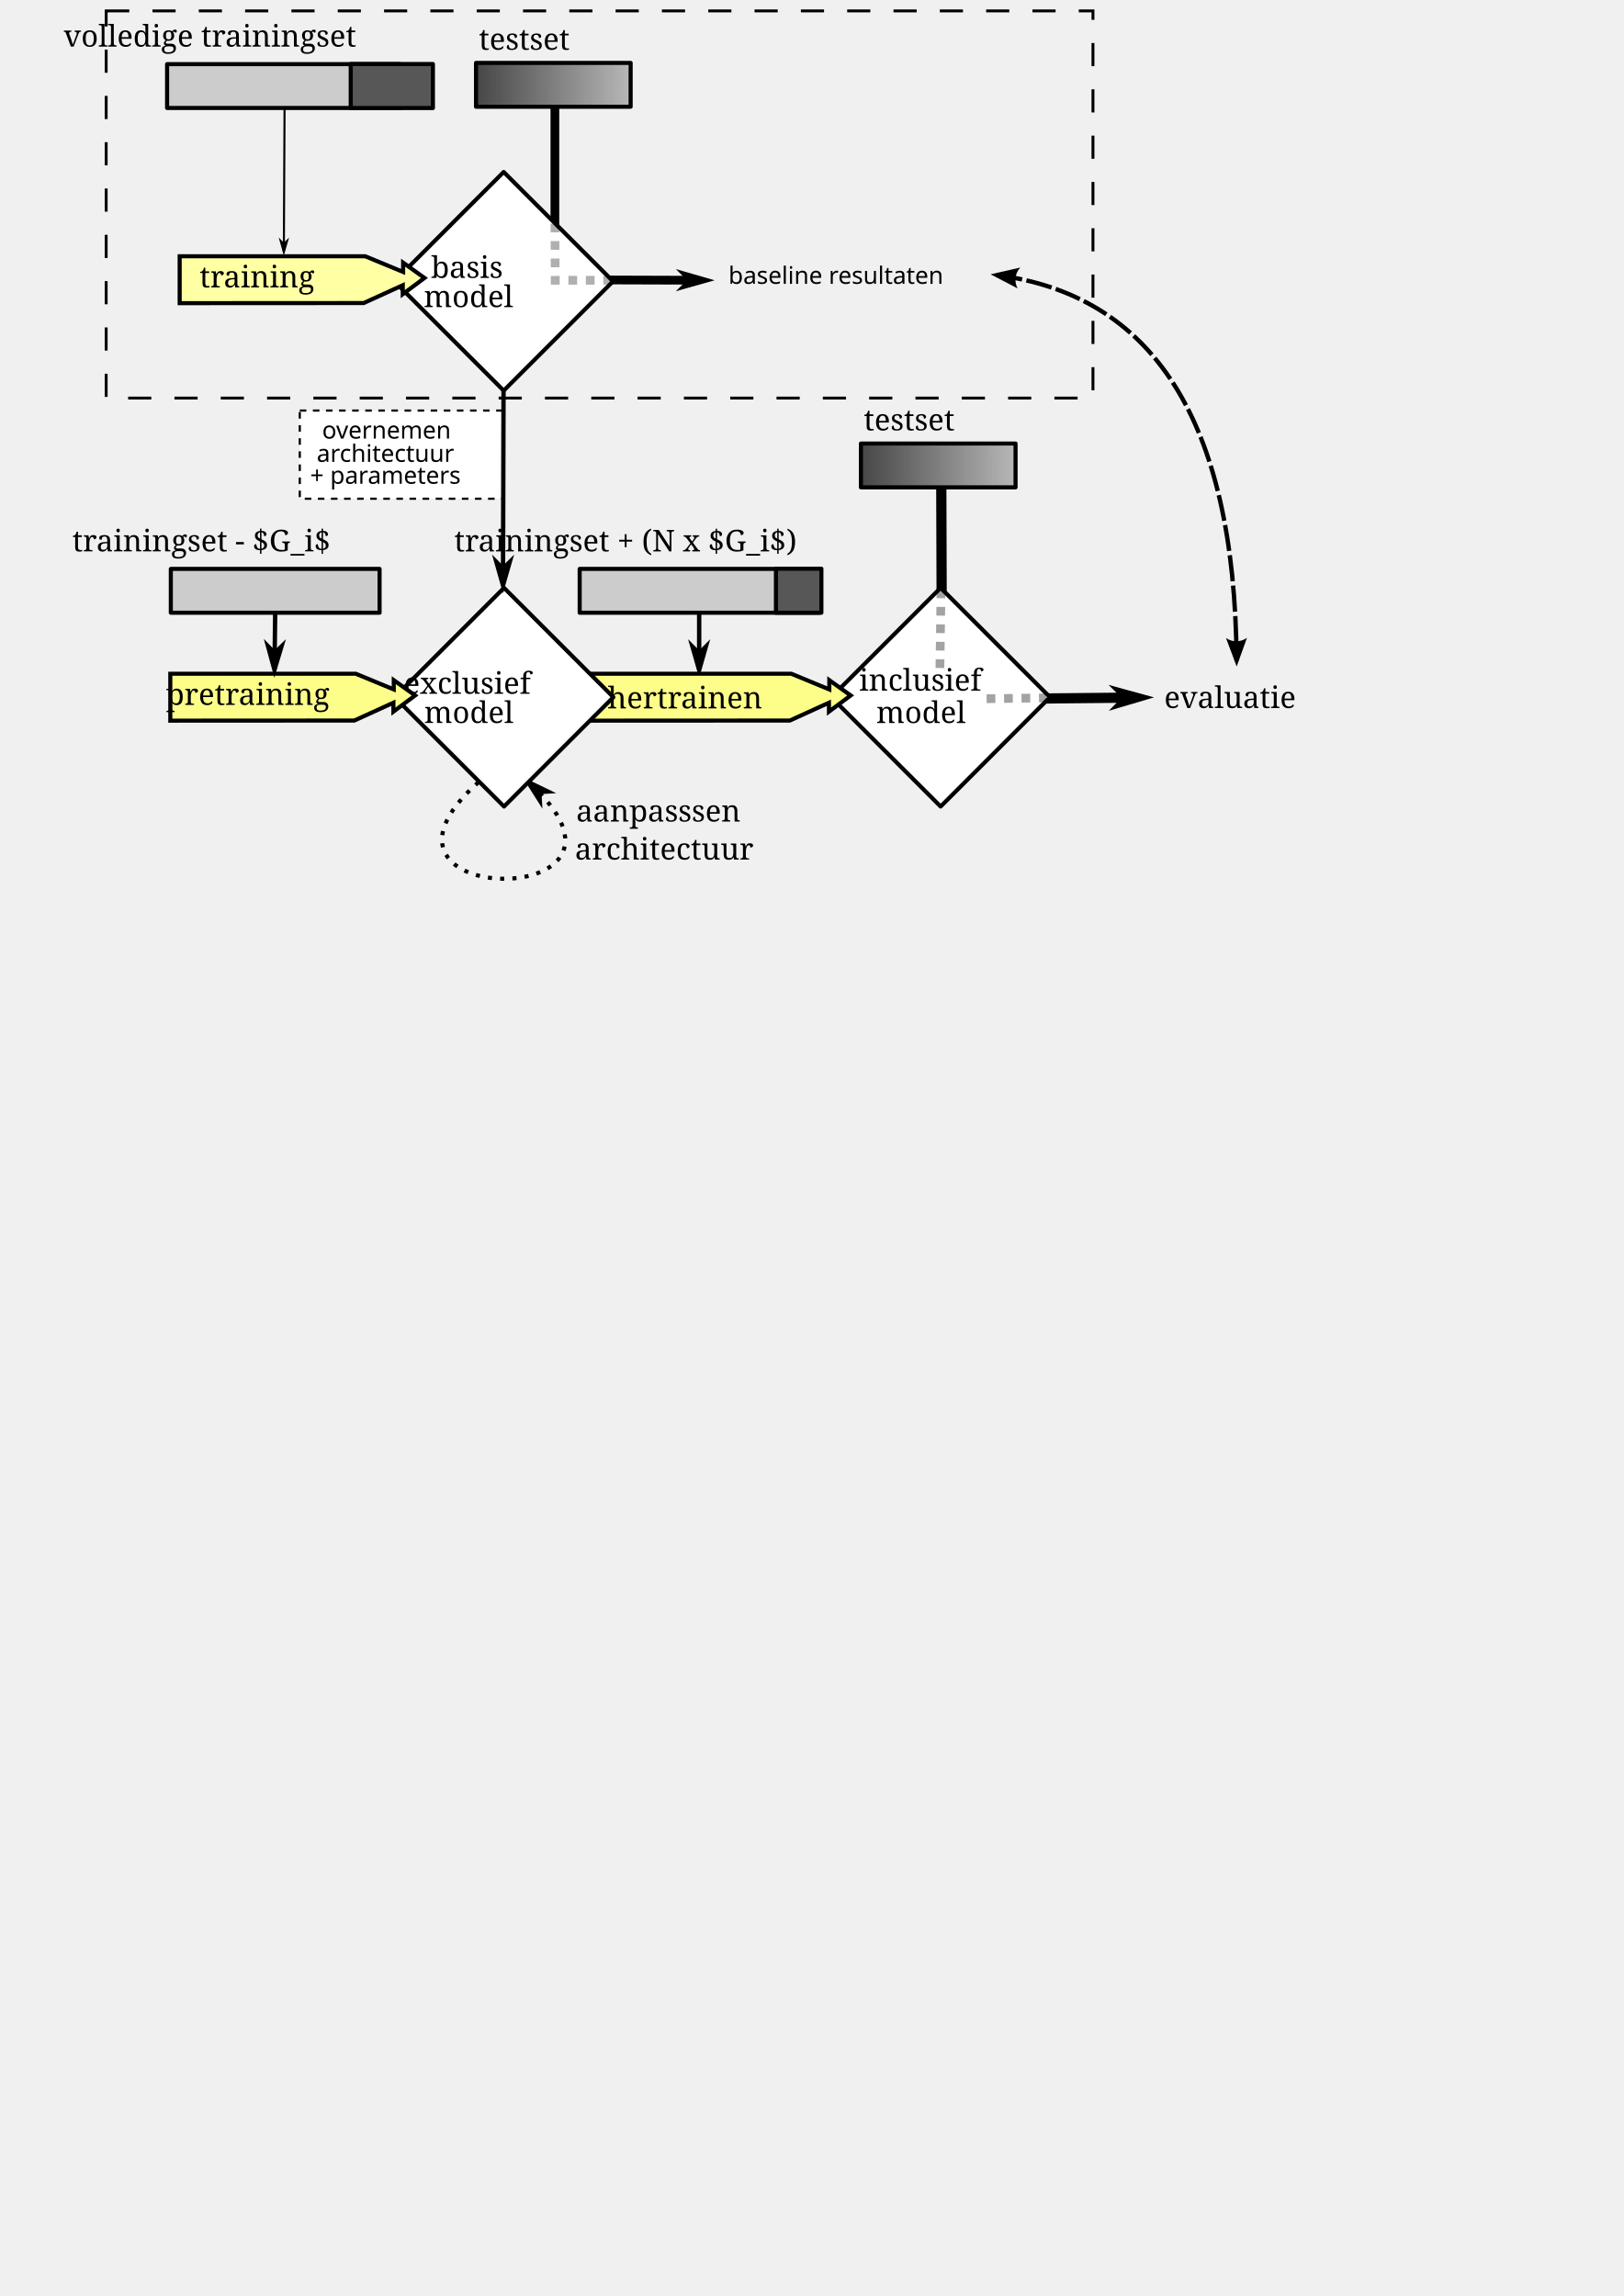
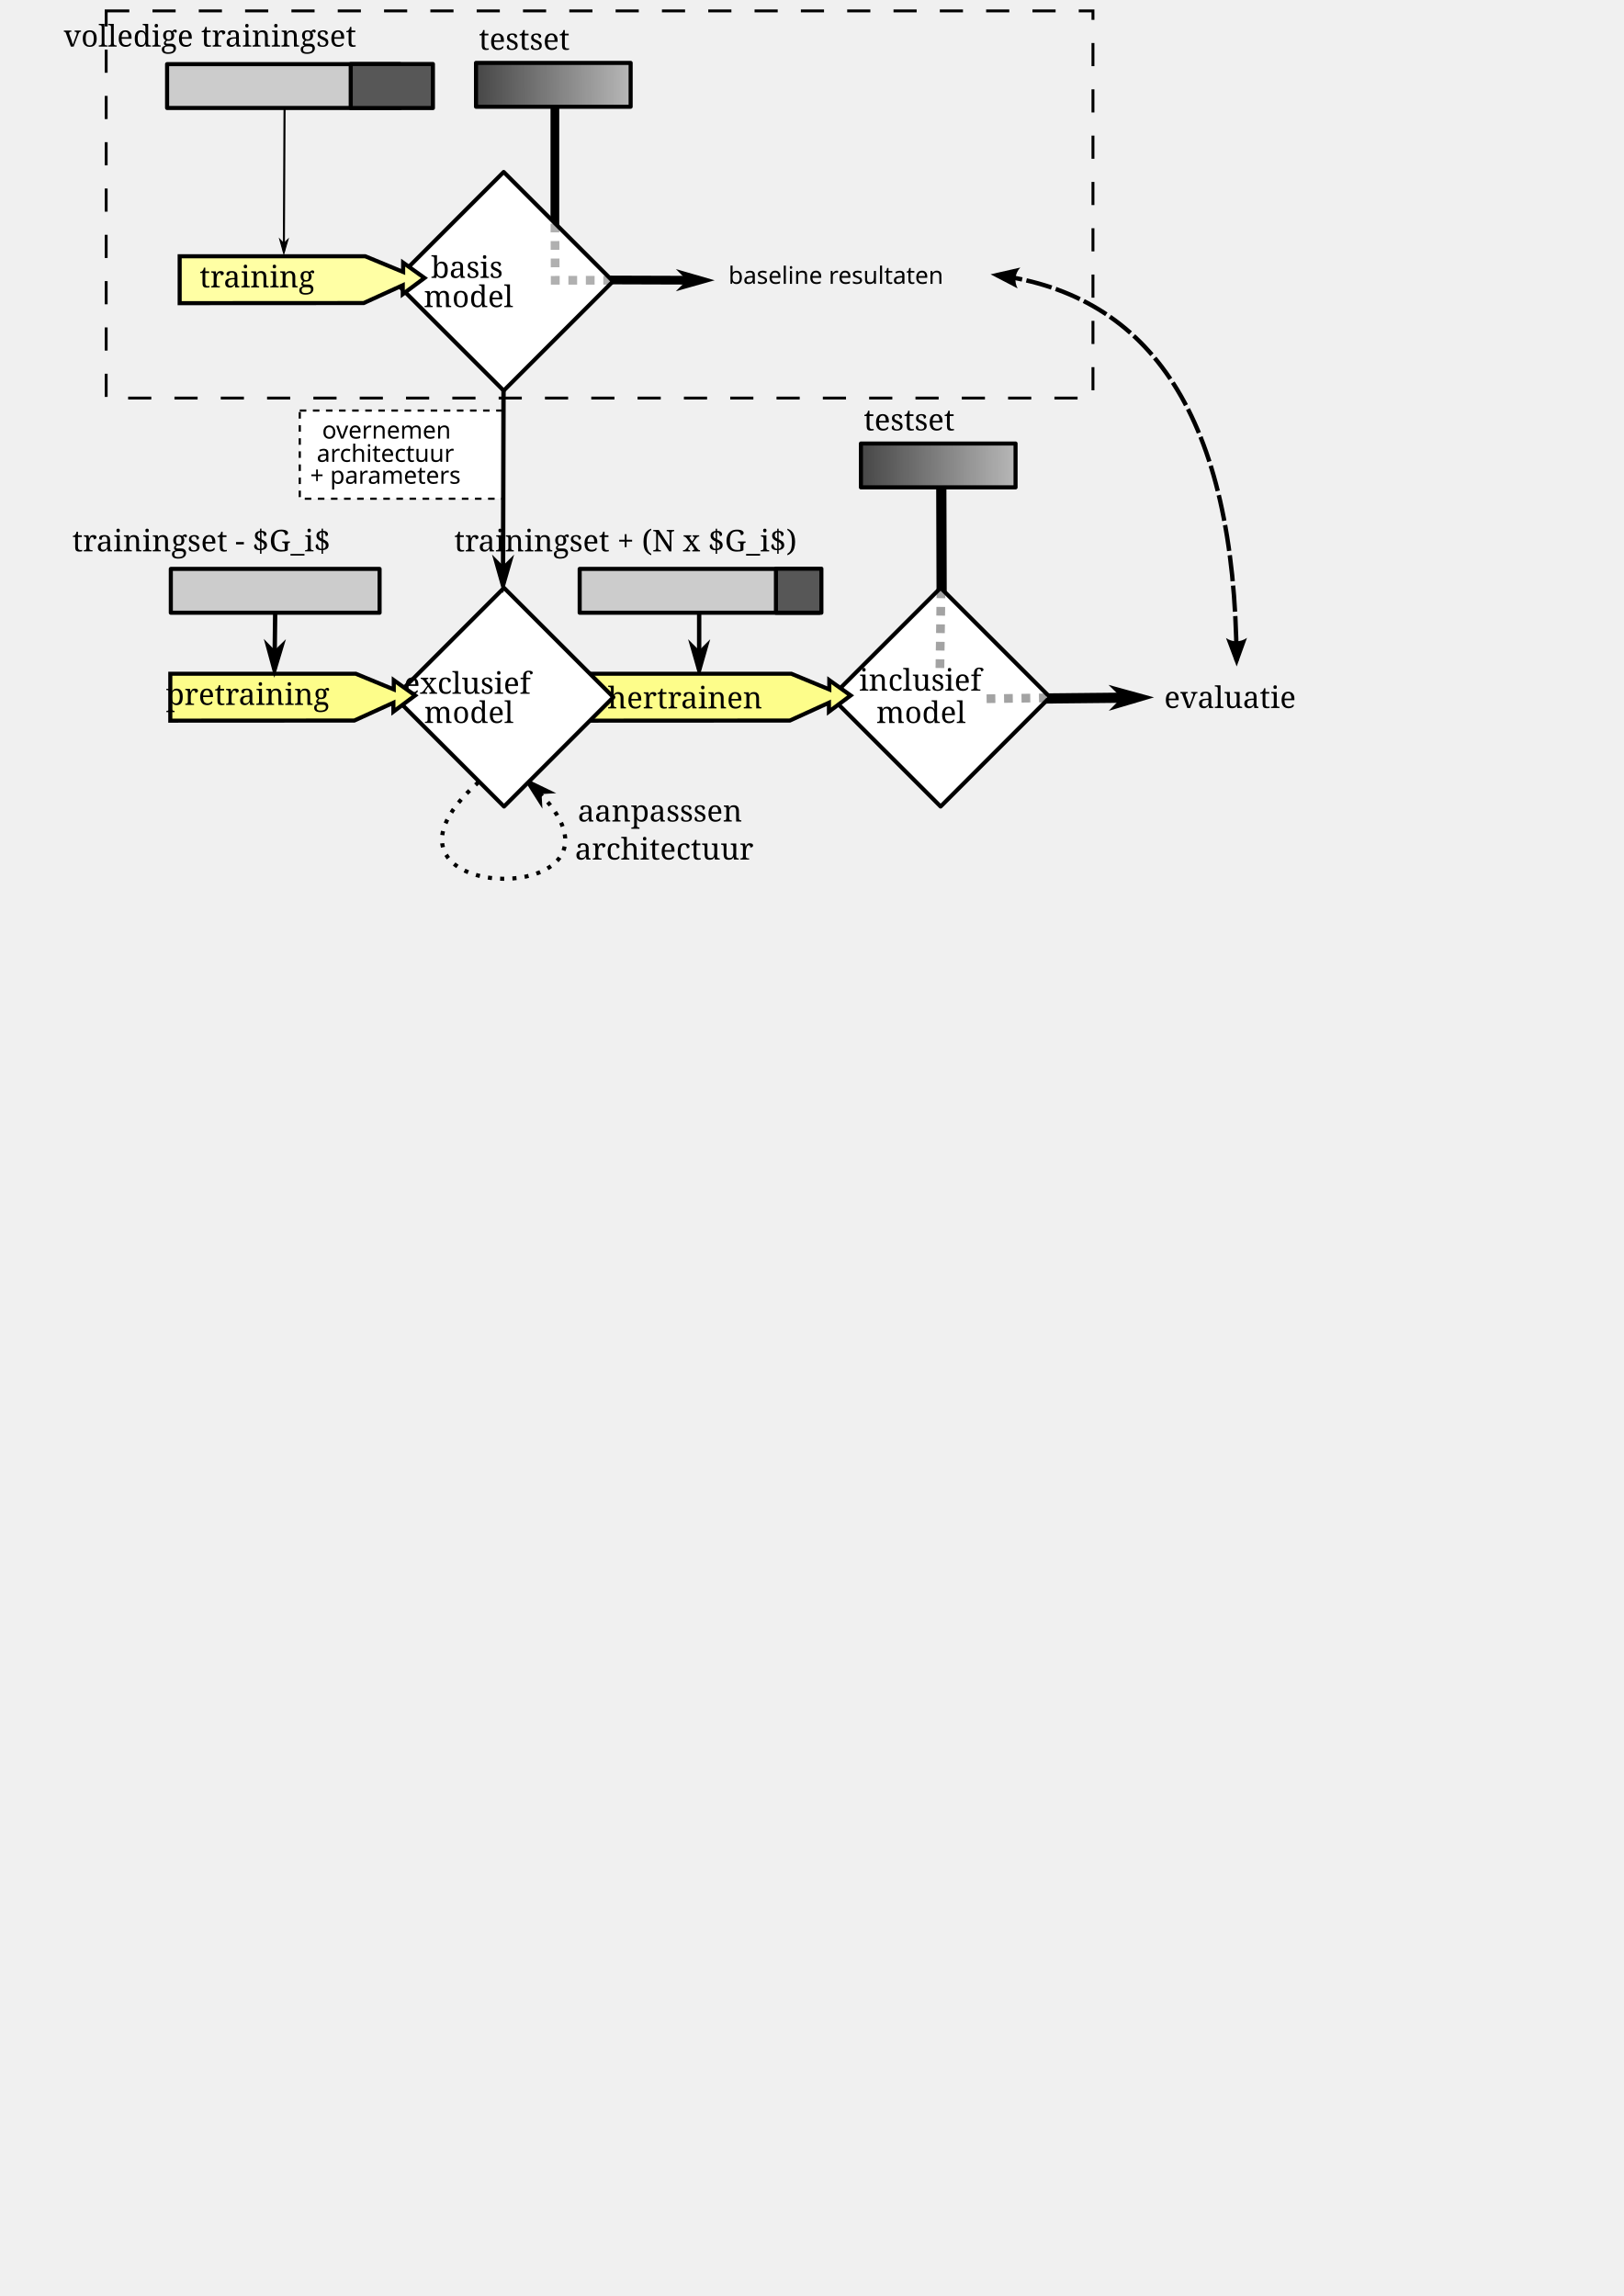
<svg xmlns="http://www.w3.org/2000/svg" xmlns:xlink="http://www.w3.org/1999/xlink" width="210mm" height="297mm" viewBox="0 0 210 297" version="1.1" id="svg4491">
  <defs id="defs4485">
    <marker orient="auto" refY="0.0" refX="0.0" id="Arrow2Mend" style="overflow:visible;">
      <path id="path4177" style="fill-rule:evenodd;stroke-width:0.625;stroke-linejoin:round;" d="M 8.719,4.034 L -2.207,0.016 L 8.719,-4.002 C 6.973,-1.63 6.983,1.616 8.719,4.034 z " transform="scale(0.6) rotate(180) translate(0,0)" />
    </marker>
    <marker orient="auto" refY="0.0" refX="0.0" id="Arrow2Mstart" style="overflow:visible">
      <path id="path4174" style="fill-rule:evenodd;stroke-width:0.625;stroke-linejoin:round" d="M 8.719,4.034 L -2.207,0.016 L 8.719,-4.002 C 6.973,-1.63 6.983,1.616 8.719,4.034 z " transform="scale(0.6) translate(0,0)" />
    </marker>
    <marker orient="auto" refY="0.0" refX="0.0" id="Arrow1Lend" style="overflow:visible;">
      <path id="path7364" d="M 0.0,0.0 L 5.0,-5.0 L -12.5,0.0 L 5.0,5.0 L 0.0,0.0 z " style="fill-rule:evenodd;stroke:#000000;stroke-width:1pt;stroke-opacity:1;fill:#000000;fill-opacity:1" transform="scale(0.8) rotate(180) translate(12.5,0)" />
    </marker>
    <marker orient="auto" refY="0.0" refX="0.0" id="Arrow1Send" style="overflow:visible;">
      <path id="path7376" d="M 0.0,0.0 L 5.0,-5.0 L -12.5,0.0 L 5.0,5.0 L 0.0,0.0 z " style="fill-rule:evenodd;stroke:#000000;stroke-width:1pt;stroke-opacity:1;fill:#000000;fill-opacity:1" transform="scale(0.2) rotate(180) translate(6,0)" />
    </marker>
    <marker orient="auto" refY="0.0" refX="0.0" id="Arrow1Sstart" style="overflow:visible">
      <path id="path7373" d="M 0.0,0.0 L 5.0,-5.0 L -12.5,0.0 L 5.0,5.0 L 0.0,0.0 z " style="fill-rule:evenodd;stroke:#000000;stroke-width:1pt;stroke-opacity:1;fill:#000000;fill-opacity:1" transform="scale(0.2) translate(6,0)" />
    </marker>
    <marker orient="auto" refY="0.0" refX="0.0" id="marker8225" style="overflow:visible;">
      <path id="path8223" d="M 0.0,0.0 L 5.0,-5.0 L -12.5,0.0 L 5.0,5.0 L 0.0,0.0 z " style="fill-rule:evenodd;stroke:#000000;stroke-width:1pt;stroke-opacity:1;fill:#000000;fill-opacity:1" transform="scale(0.4) rotate(180) translate(10,0)" />
    </marker>
    <marker orient="auto" refY="0.0" refX="0.0" id="marker8167" style="overflow:visible;">
      <path id="path8165" d="M 0.0,0.0 L 5.0,-5.0 L -12.5,0.0 L 5.0,5.0 L 0.0,0.0 z " style="fill-rule:evenodd;stroke:#000000;stroke-width:1pt;stroke-opacity:1;fill:#000000;fill-opacity:1" transform="scale(0.4) rotate(180) translate(10,0)" />
    </marker>
    <marker orient="auto" refY="0" refX="0" id="marker8115" style="overflow:visible">
      <path id="path8113" d="M 0,0 5,-5 -12.5,0 5,5 Z" style="fill:#000000;fill-opacity:1;fill-rule:evenodd;stroke:#000000;stroke-width:1pt;stroke-opacity:1" transform="matrix(-0.4,0,0,-0.4,-4,0)" />
    </marker>
    <marker style="overflow:visible;" id="marker8063" refX="0.0" refY="0.0" orient="auto">
      <path transform="scale(0.4) rotate(180) translate(10,0)" style="fill-rule:evenodd;stroke:#000000;stroke-width:1pt;stroke-opacity:1;fill:#000000;fill-opacity:1" d="M 0.0,0.0 L 5.0,-5.0 L -12.5,0.0 L 5.0,5.0 L 0.0,0.0 z " id="path8061" />
    </marker>
    <linearGradient id="linearGradient8043">
      <stop style="stop-color:#000000;stop-opacity:1;" offset="0" id="stop8039" />
      <stop style="stop-color:#000000;stop-opacity:0;" offset="1" id="stop8041" />
    </linearGradient>
    <marker style="overflow:visible" id="marker7978" refX="0" refY="0" orient="auto">
      <path transform="matrix(-0.4,0,0,-0.4,-4,0)" style="fill:#000000;fill-opacity:1;fill-rule:evenodd;stroke:#000000;stroke-width:1pt;stroke-opacity:1" d="M 0,0 5,-5 -12.5,0 5,5 Z" id="path7976" />
    </marker>
    <marker orient="auto" refY="0.0" refX="0.0" id="Arrow2Lend" style="overflow:visible;">
      <path id="path7382" style="fill-rule:evenodd;stroke-width:0.625;stroke-linejoin:round;stroke:#000000;stroke-opacity:1;fill:#000000;fill-opacity:1" d="M 8.719,4.034 L -2.207,0.016 L 8.719,-4.002 C 6.973,-1.63 6.983,1.616 8.719,4.034 z " transform="scale(1.1) rotate(180) translate(1,0)" />
    </marker>
    <marker orient="auto" refY="0.0" refX="0.0" id="Arrow1Mend" style="overflow:visible;">
      <path id="path7370" d="M 0.0,0.0 L 5.0,-5.0 L -12.5,0.0 L 5.0,5.0 L 0.0,0.0 z " style="fill-rule:evenodd;stroke:#000000;stroke-width:1pt;stroke-opacity:1;fill:#000000;fill-opacity:1" transform="scale(0.4) rotate(180) translate(10,0)" />
    </marker>
    <marker orient="auto" refY="0" refX="0" id="Arrow1Mend-7" style="overflow:visible">
      <path id="path7370-0" d="M 0,0 5,-5 -12.5,0 5,5 Z" style="fill:#000000;fill-opacity:1;fill-rule:evenodd;stroke:#000000;stroke-width:1pt;stroke-opacity:1" transform="matrix(-0.4,0,0,-0.4,-4,0)" />
    </marker>
    <linearGradient xlink:href="#linearGradient8043" id="linearGradient8047" x1="55.74" y1="20.988" x2="98.381" y2="21.177" gradientUnits="userSpaceOnUse" gradientTransform="translate(-11.87054)" />
    <linearGradient xlink:href="#linearGradient8043" id="linearGradient10012" gradientUnits="userSpaceOnUse" gradientTransform="translate(44.19176,-0.8558746)" x1="55.74" y1="20.988" x2="98.381" y2="21.177" />
    <linearGradient xlink:href="#linearGradient8043-0" id="linearGradient10012-2" gradientUnits="userSpaceOnUse" gradientTransform="translate(44.19176,-0.8558746)" x1="55.74" y1="20.988" x2="98.381" y2="21.177" />
    <linearGradient id="linearGradient8043-0">
      <stop style="stop-color:#000000;stop-opacity:1;" offset="0" id="stop8039-2" />
      <stop style="stop-color:#000000;stop-opacity:0;" offset="1" id="stop8041-3" />
    </linearGradient>
  </defs>
  <g id="layer1">
    <g id="g10005" transform="translate(-0.8552625,55.53737)">
      <rect y="18.054" x="22.948" height="5.67" width="27" id="rect7347" style="fill:#000000;fill-opacity:0.149;stroke:#000000;stroke-width:0.529;stroke-linecap:butt;stroke-linejoin:round;stroke-miterlimit:4;stroke-opacity:1;stroke-dasharray:none;stroke-dashoffset:0" />
      <text id="text7351" y="15.786" x="36.437" style="font-size:10.583px;font-style:normal;font-variant:normal;font-weight:normal;font-stretch:normal;text-align:center;line-height:1.25;letter-spacing:0px;word-spacing:0px;text-anchor:middle;fill:#000000;fill-opacity:1;stroke:none;font-family:serif;-inkscape-font-specification:serif" xml:space="preserve">
        <tspan style="font-size:3.881px" y="15.786" x="37.055" id="tspan7349">trainingset - $G_i$ </tspan>
      </text>
    </g>
    <path id="path8053" d="m 121.741,63.02 0.089,27.464 25.067,-0.251" style="fill:none;stroke:#000000;stroke-width:1.323;stroke-linecap:butt;stroke-linejoin:miter;stroke-miterlimit:4;stroke-opacity:1;stroke-dasharray:none;marker-start:none;marker-end:url(#Arrow1Send)" />
    <rect style="fill:#ffffff;fill-opacity:1;stroke:none;stroke-width:4;stroke-linecap:round;stroke-linejoin:round;stroke-miterlimit:4.7;stroke-opacity:0.361;stroke-dasharray:4, 4;stroke-dashoffset:0.4" id="rect3988" width="65.66" height="31.315" x="399.01" y="303.334" transform="matrix(0.2822222,0,0,0.2822222,-1.3919578e-6,0)" />
    <rect style="fill:#ffffff;fill-opacity:1;stroke:#000000;stroke-width:0.529;stroke-linecap:butt;stroke-linejoin:round;stroke-miterlimit:4;stroke-opacity:1;stroke-dasharray:none;stroke-dashoffset:0" id="rect7751-5" width="20" height="20" x="12.252" y="139.792" transform="matrix(0.7071068,-0.7071068,0.7071068,0.7071068,0,0)" />
    <path style="fill:none;stroke:#000000;stroke-width:1.129;stroke-linecap:butt;stroke-linejoin:miter;stroke-miterlimit:4.7;stroke-opacity:0.361;stroke-dasharray:1.129, 1.129;stroke-dashoffset:0.113" d="m 121.708,76.363 -0.202,14.111 13.809,-0.202" id="path3152" />
    <rect style="fill:#ffffff;fill-opacity:1;stroke:none" id="rect3988-8" width="9.278" height="6.557" x="118.026" y="87.318" />
    <text xml:space="preserve" style="font-size:3.881px;font-style:normal;font-variant:normal;font-weight:normal;font-stretch:normal;text-align:center;line-height:1.25;letter-spacing:0px;word-spacing:0px;text-anchor:middle;fill:#000000;fill-opacity:1;stroke:none;font-family:serif;-inkscape-font-specification:serif" x="121.642" y="93.522" id="text7759-3">
      <tspan id="tspan7757-1" x="121.642" y="93.522">model</tspan>
    </text>
    <text xml:space="preserve" style="font-size:3.881px;font-style:normal;font-variant:normal;font-weight:normal;font-stretch:normal;text-align:center;line-height:1.25;letter-spacing:0px;word-spacing:0px;text-anchor:middle;fill:#000000;fill-opacity:1;stroke:none;font-family:serif;-inkscape-font-specification:serif" x="121.543" y="89.339" id="text7755-1">
      <tspan id="tspan7753-3" x="121.543" y="89.339">inclusief</tspan>
    </text>
    <path style="fill:none;stroke:#000000;stroke-width:0.564;stroke-linecap:butt;stroke-linejoin:miter;stroke-miterlimit:4;stroke-opacity:1;stroke-dasharray:none;marker-end:url(#Arrow1Mend-7)" d="m 90.426,79.202 0,7.387" id="path7359-9" />
    <text id="text7792-4" y="46.603" x="145.29" style="font-style:normal;font-variant:normal;font-weight:normal;font-stretch:normal;font-size:3.881px;line-height:1.25;font-family:serif;-inkscape-font-specification:serif;text-align:center;letter-spacing:0px;word-spacing:0px;text-anchor:middle;fill:#000000;fill-opacity:1;stroke:none;stroke-width:0.265" xml:space="preserve">
      <tspan style="stroke-width:0.265" y="50.037" x="145.29" id="tspan7790-3" />
    </text>
    <path id="path7936" d="m 61.889,101.174 c -18.659,16.576 25.238,16.762 6.426,0" style="fill:none;stroke:#000000;stroke-width:0.529;stroke-linecap:butt;stroke-linejoin:miter;stroke-miterlimit:4;stroke-opacity:1;stroke-dasharray:0.529, 1.058;stroke-dashoffset:0;marker-end:url(#marker7978)" />
-     <text id="text8018" y="106.271" x="74.519" style="font-size:3.881px;font-style:normal;font-variant:normal;font-weight:normal;font-stretch:normal;text-align:center;line-height:1.25;letter-spacing:0px;word-spacing:0px;text-anchor:middle;fill:#000000;fill-opacity:1;stroke:none;font-family:serif;-inkscape-font-specification:serif" xml:space="preserve">
-       <tspan style="text-align:start;text-anchor:start" y="106.271" x="74.519" id="tspan8016">aanpasssen</tspan>
+     <text id="text8018" y="106.271" x="74.724" style="font-size:3.881px;font-style:normal;font-variant:normal;font-weight:normal;font-stretch:normal;text-align:start;line-height:1.25;letter-spacing:0px;word-spacing:0px;text-anchor:start;fill:#000000;fill-opacity:1;stroke:none;font-family:serif;-inkscape-font-specification:serif" xml:space="preserve">
+       <tspan style="text-align:start;text-anchor:start" y="106.271" x="74.724" id="tspan8016">aanpasssen</tspan>
    </text>
    <text id="text8022" y="111.19" x="74.362" style="font-size:3.881px;font-style:normal;font-variant:normal;font-weight:normal;font-stretch:normal;text-align:start;line-height:1.25;letter-spacing:0px;word-spacing:0px;text-anchor:start;fill:#000000;fill-opacity:1;stroke:none;font-family:serif;-inkscape-font-specification:serif" xml:space="preserve">
      <tspan y="111.19" x="74.362" id="tspan8020">architectuur</tspan>
    </text>
    <g id="g10042" transform="translate(-1.134619,39.69593)">
      <rect y="17.676" x="112.481" height="5.67" width="20" id="rect7347-2-2" style="fill:url(#linearGradient10012);fill-opacity:1;stroke:#000000;stroke-width:0.529;stroke-linecap:butt;stroke-linejoin:round;stroke-miterlimit:4;stroke-opacity:1;stroke-dasharray:none;stroke-dashoffset:0" />
      <text xml:space="preserve" style="font-size:3.881px;font-style:normal;font-variant:normal;font-weight:normal;font-stretch:normal;text-align:center;line-height:1.25;letter-spacing:0px;word-spacing:0px;text-anchor:middle;fill:#000000;fill-opacity:1;stroke:none;font-family:serif;-inkscape-font-specification:serif" x="122.256" y="15.975" id="text8051">
        <tspan id="tspan8049" x="122.256" y="15.975" style="text-align:center;text-anchor:middle">testset</tspan>
      </text>
    </g>
    <g id="g10037" transform="translate(-0.8552625,50.3362)">
      <rect y="23.255" x="75.827" height="5.67" width="31" id="rect7347-2" style="fill:#000000;fill-opacity:0.149;stroke:#000000;stroke-width:0.529;stroke-linecap:butt;stroke-linejoin:round;stroke-miterlimit:4;stroke-opacity:1;stroke-dasharray:none;stroke-dashoffset:0" />
      <text id="text7351-0" y="20.987" x="91.271" style="font-size:10.583px;font-style:normal;font-variant:normal;font-weight:normal;font-stretch:normal;text-align:center;line-height:1.25;letter-spacing:0px;word-spacing:0px;text-anchor:middle;fill:#000000;fill-opacity:1;stroke:none;font-family:serif;-inkscape-font-specification:serif" xml:space="preserve">
        <tspan style="font-size:3.881px" y="20.987" x="91.889" id="tspan7349-1">trainingset + (N x $G_i$) </tspan>
      </text>
      <rect style="fill:#575757;fill-opacity:1;stroke:#000000;stroke-width:0.529;stroke-linecap:butt;stroke-linejoin:round;stroke-miterlimit:4;stroke-opacity:1;stroke-dasharray:none;stroke-dashoffset:0" id="rect7934" width="5.877" height="5.699" x="101.211" y="23.226" />
    </g>
    <text id="text9933" y="91.587" x="150.565" style="font-size:3.881px;font-style:normal;font-variant:normal;font-weight:normal;font-stretch:normal;text-align:start;line-height:1.25;letter-spacing:0px;word-spacing:0px;text-anchor:start;fill:#000000;fill-opacity:1;stroke:none;font-family:serif;-inkscape-font-specification:serif" xml:space="preserve">
      <tspan y="91.587" x="150.565" id="tspan9931">evaluatie</tspan>
    </text>
    <path style="fill:#fdfd8a;fill-opacity:1;stroke:#000000;stroke-width:0.529;stroke-linecap:butt;stroke-linejoin:miter;stroke-miterlimit:4;stroke-opacity:1;stroke-dasharray:none;stroke-dashoffset:0" d="m 110.021,89.961 -2.811,2.095 v -1.155 l -5.056,2.305 -25.87,0.014 0.094,-3.078 -0.027,-2.991 h 25.992 l 4.914,2.032 V 87.983 z" id="path7643-2" />
    <g id="g7773" transform="translate(-1.258695,43.52905)">
      <rect transform="matrix(0.7071068,-0.7071068,0.7071068,0.7071068,0,0)" y="69.975" x="3.994" height="20" width="20" id="rect7751" style="fill:#ffffff;fill-opacity:1;stroke:#000000;stroke-width:0.529;stroke-linecap:butt;stroke-linejoin:round;stroke-miterlimit:4;stroke-opacity:1;stroke-dasharray:none;stroke-dashoffset:0" />
      <g transform="translate(-38.55357,0.1889881)" id="g7765">
        <text xml:space="preserve" style="font-size:3.881px;font-style:normal;font-variant:normal;font-weight:normal;font-stretch:normal;text-align:center;line-height:1.25;letter-spacing:0px;word-spacing:0px;text-anchor:middle;fill:#000000;fill-opacity:1;stroke:none;font-family:serif;-inkscape-font-specification:serif" x="104.789" y="46.024" id="text7755">
          <tspan id="tspan7753" x="104.789" y="46.024">exclusief</tspan>
        </text>
        <text xml:space="preserve" style="font-size:3.881px;font-style:normal;font-variant:normal;font-weight:normal;font-stretch:normal;text-align:center;line-height:1.25;letter-spacing:0px;word-spacing:0px;text-anchor:middle;fill:#000000;fill-opacity:1;stroke:none;font-family:serif;-inkscape-font-specification:serif" x="104.989" y="49.804" id="text7759">
          <tspan id="tspan7757" x="104.989" y="49.804">model</tspan>
        </text>
      </g>
      <text xml:space="preserve" style="font-size:3.881px;font-style:normal;font-variant:normal;font-weight:normal;font-stretch:normal;text-align:center;line-height:1.25;letter-spacing:0px;word-spacing:0px;text-anchor:middle;fill:#000000;fill-opacity:1;stroke:none;font-family:serif;-inkscape-font-specification:serif" x="89.228" y="47.459" id="text7792">
        <tspan id="tspan7790" x="89.228" y="47.459" />
      </text>
    </g>
    <path style="fill:#fdfd8a;fill-opacity:1;stroke:#000000;stroke-width:0.529;stroke-linecap:butt;stroke-linejoin:miter;stroke-miterlimit:4;stroke-opacity:1;stroke-dasharray:none;stroke-dashoffset:0" d="m 53.691,89.961 -2.811,2.095 v -1.155 l -5.056,2.305 -23.798,0.014 v -6.069 h 23.988 l 4.914,2.032 v -1.199 z" id="path7643" />
    <text xml:space="preserve" style="font-size:3.881px;font-style:normal;font-variant:normal;font-weight:normal;font-stretch:normal;text-align:center;line-height:1.25;letter-spacing:0px;word-spacing:0px;text-anchor:middle;fill:#000000;fill-opacity:1;stroke:none;font-family:serif;-inkscape-font-specification:serif" x="34.568" y="91.182" id="text7357">
      <tspan id="tspan7355" x="34.568" y="91.182">pretraining</tspan>
    </text>
    <path style="fill:none;stroke:#000000;stroke-width:0.564;stroke-linecap:butt;stroke-linejoin:miter;stroke-miterlimit:4;stroke-opacity:1;stroke-dasharray:none;marker-end:url(#Arrow1Mend)" d="m 35.592,79.201 -0.094,7.359" id="path7359" />
    <text xml:space="preserve" style="font-size:3.881px;font-style:normal;font-variant:normal;font-weight:normal;font-stretch:normal;text-align:center;line-height:1.25;letter-spacing:0px;word-spacing:0px;text-anchor:middle;fill:#000000;fill-opacity:1;stroke:none;font-family:serif;-inkscape-font-specification:serif" x="91.113" y="91.632" id="text7811">
      <tspan id="tspan7809" x="91.113" y="91.632">hertrainen</tspan>
    </text>
    <g id="g10005-3" transform="translate(-1.835458,-3.079052)" />
    <path style="fill:none;stroke:#000000;stroke-width:4;stroke-linecap:butt;stroke-linejoin:miter;stroke-miterlimit:4;stroke-opacity:1;stroke-dasharray:none;marker-end:url(#Arrow1Send)" d="m 254.286,49.505 0,78.737 66.076,0.209" id="path4735" transform="matrix(0.2822222,0,0,0.2822222,-1.3919578e-6,0)" />
    <g id="g7773-3" transform="translate(-1.30393,-10.26609)">
      <rect transform="matrix(0.7071068,-0.7071068,0.7071068,0.7071068,0,0)" y="69.975" x="3.994" height="20" width="20" id="rect7751-6" style="fill:#ffffff;fill-opacity:1;stroke:#000000;stroke-width:0.529;stroke-linecap:butt;stroke-linejoin:round;stroke-miterlimit:4;stroke-opacity:1;stroke-dasharray:none;stroke-dashoffset:0" />
      <g transform="translate(-38.55357,0.1889881)" id="g7765-7">
        <text xml:space="preserve" style="font-size:3.881px;font-style:normal;font-variant:normal;font-weight:normal;font-stretch:normal;text-align:center;line-height:1.25;letter-spacing:0px;word-spacing:0px;text-anchor:middle;fill:#000000;fill-opacity:1;stroke:none;font-family:serif;-inkscape-font-specification:serif" x="104.789" y="46.024" id="text7755-5">
          <tspan id="tspan7753-35" x="104.789" y="46.024">basis</tspan>
        </text>
        <text xml:space="preserve" style="font-size:3.881px;font-style:normal;font-variant:normal;font-weight:normal;font-stretch:normal;text-align:center;line-height:1.25;letter-spacing:0px;word-spacing:0px;text-anchor:middle;fill:#000000;fill-opacity:1;stroke:none;font-family:serif;-inkscape-font-specification:serif" x="104.989" y="49.804" id="text7759-6">
          <tspan id="tspan7757-2" x="104.989" y="49.804">model</tspan>
        </text>
      </g>
      <text xml:space="preserve" style="font-size:3.881px;font-style:normal;font-variant:normal;font-weight:normal;font-stretch:normal;text-align:center;line-height:1.25;letter-spacing:0px;word-spacing:0px;text-anchor:middle;fill:#000000;fill-opacity:1;stroke:none;font-family:serif;-inkscape-font-specification:serif" x="89.228" y="47.459" id="text7792-9">
        <tspan id="tspan7790-1" x="89.228" y="47.459" />
      </text>
    </g>
    <g id="g10005-0" transform="translate(0.3558317,-9.756137)">
      <rect y="18.054" x="21.254" height="5.67" width="30.118" id="rect7347-9" style="fill:#000000;fill-opacity:0.149;stroke:#000000;stroke-width:0.529;stroke-linecap:butt;stroke-linejoin:round;stroke-miterlimit:4;stroke-opacity:1;stroke-dasharray:none;stroke-dashoffset:0" />
      <text id="text7351-3" y="15.786" x="36.437" style="font-size:10.583px;font-style:normal;font-variant:normal;font-weight:normal;font-stretch:normal;text-align:center;line-height:1.25;letter-spacing:0px;word-spacing:0px;text-anchor:middle;fill:#000000;fill-opacity:1;stroke:none;font-family:serif;-inkscape-font-specification:serif" xml:space="preserve">
        <tspan style="font-size:3.881px" y="15.786" x="36.437" id="tspan7349-6">volledige trainingset</tspan>
      </text>
    </g>
    <path style="fill:#ffffa4;fill-opacity:1;stroke:#000000;stroke-width:0.529;stroke-linecap:butt;stroke-linejoin:miter;stroke-miterlimit:4;stroke-opacity:1;stroke-dasharray:none;stroke-dashoffset:0" d="m 54.902,35.956 -2.811,2.095 v -1.155 l -5.056,2.305 -23.798,0.014 v -6.069 h 23.988 l 4.914,2.032 v -1.199 z" id="path7643-0" />
    <rect style="fill:#ffffff;fill-opacity:0;stroke:#000000;stroke-width:0.374;stroke-linecap:butt;stroke-linejoin:miter;stroke-miterlimit:4;stroke-opacity:1;stroke-dasharray:2.995, 2.995;stroke-dashoffset:0" id="rect4694" width="127.627" height="50.083" x="13.73" y="1.41" />
    <text xml:space="preserve" style="font-size:3.881px;font-style:normal;font-variant:normal;font-weight:normal;font-stretch:normal;text-align:center;line-height:1.25;letter-spacing:0px;word-spacing:0px;text-anchor:middle;fill:#000000;fill-opacity:1;stroke:none;font-family:serif;-inkscape-font-specification:serif" x="35.779" y="37.177" id="text7357-6">
      <tspan id="tspan7355-2" x="35.779" y="37.177">training</tspan>
    </text>
    <path style="fill:none;stroke:#000000;stroke-width:0.265;stroke-linecap:butt;stroke-linejoin:miter;stroke-miterlimit:4;stroke-opacity:1;stroke-dasharray:none;marker-end:url(#Arrow1Mend)" d="m 36.803,13.907 -0.094,18.648" id="path7359-6" />
    <rect style="fill:#ffffff;fill-opacity:1;stroke:#000000;stroke-width:1;stroke-linecap:butt;stroke-linejoin:miter;stroke-miterlimit:4;stroke-opacity:1;stroke-dasharray:3,3;stroke-dashoffset:0" id="rect4692" width="93.439" height="40.406" x="137.381" y="188.177" transform="matrix(0.2822222,0,0,0.2822222,-1.3919578e-6,0)" />
    <path style="fill:none;stroke:#000000;stroke-width:0.564;stroke-linecap:butt;stroke-linejoin:miter;stroke-opacity:1;marker-end:url(#Arrow1Mend-7);stroke-miterlimit:4;stroke-dasharray:none" d="m 65.125,50.257 -0.071,25.376" id="path4020" />
    <rect style="fill:#575757;fill-opacity:1;stroke:#000000;stroke-width:0.529;stroke-linecap:butt;stroke-linejoin:round;stroke-miterlimit:4;stroke-opacity:1;stroke-dasharray:none;stroke-dashoffset:0" id="rect7934-9" width="10.63" height="5.699" x="45.361" y="8.278" />
    <text xml:space="preserve" style="font-size:3.104px;font-style:normal;font-weight:normal;text-align:center;line-height:125%;letter-spacing:0px;word-spacing:0px;writing-mode:lr-tb;text-anchor:middle;fill:#000000;fill-opacity:1;stroke:none;font-family:Sans" x="52.005" y="56.73" id="text4268">
      <tspan id="tspan4270" x="52.005" y="56.73">overnemen</tspan>
    </text>
    <text xml:space="preserve" style="font-size:3.104px;font-style:normal;font-weight:normal;text-align:center;line-height:125%;letter-spacing:0px;word-spacing:0px;writing-mode:lr-tb;text-anchor:middle;fill:#000000;fill-opacity:1;stroke:none;font-family:Sans" x="51.865" y="59.742" id="text4272">
      <tspan x="51.865" y="59.742" id="tspan4276">architectuur</tspan>
    </text>
    <text xml:space="preserve" style="font-size:3.104px;font-style:normal;font-weight:normal;text-align:center;line-height:125%;letter-spacing:0px;word-spacing:0px;writing-mode:lr-tb;text-anchor:middle;fill:#000000;fill-opacity:1;stroke:none;font-family:Sans" x="51.869" y="62.575" id="text4282">
      <tspan id="tspan4284" x="51.869" y="62.575">+ parameters</tspan>
    </text>
    <g id="g10042-7" transform="translate(-50.91716,-9.540792)">
      <rect y="17.676" x="112.481" height="5.67" width="20" id="rect7347-2-2-5" style="fill:url(#linearGradient10012-2);fill-opacity:1;stroke:#000000;stroke-width:0.529;stroke-linecap:butt;stroke-linejoin:round;stroke-miterlimit:4;stroke-opacity:1;stroke-dasharray:none;stroke-dashoffset:0" />
      <text xml:space="preserve" style="font-size:3.881px;font-style:normal;font-variant:normal;font-weight:normal;font-stretch:normal;text-align:center;line-height:1.25;letter-spacing:0px;word-spacing:0px;text-anchor:middle;fill:#000000;fill-opacity:1;stroke:none;font-family:serif;-inkscape-font-specification:serif" x="122.256" y="15.975" id="text8051-9">
        <tspan id="tspan8049-2" x="122.256" y="15.975" style="text-align:center;text-anchor:middle">testset</tspan>
      </text>
    </g>
    <path style="fill:none;stroke:#000000;stroke-width:4;stroke-linecap:butt;stroke-linejoin:miter;stroke-opacity:0.311;stroke-miterlimit:4;stroke-dasharray:4,4;stroke-dashoffset:6.801" d="m 254.306,101.304 0.126,27.148 25.885,-1e-5" id="path5545" transform="matrix(0.2822222,0,0,0.2822222,-1.3919578e-6,0)" />
    <text xml:space="preserve" style="font-size:3.104px;font-style:normal;font-weight:normal;text-align:start;line-height:125%;letter-spacing:0px;word-spacing:0px;writing-mode:lr-tb;text-anchor:start;fill:#000000;fill-opacity:1;stroke:none;font-family:Sans" x="94.216" y="36.715" id="text3104">
      <tspan id="tspan3106" x="94.216" y="36.715">baseline resultaten</tspan>
    </text>
    <path style="fill:none;stroke:#000000;stroke-width:2;stroke-linecap:butt;stroke-linejoin:miter;stroke-opacity:1;stroke-miterlimit:4;stroke-dasharray:12,2;marker-start:url(#Arrow2Mstart);marker-end:url(#Arrow2Mend);stroke-dashoffset:0" d="m 456.589,126.052 c 70.778,9.122 109.355,65.307 110.107,176.777" id="path3108" transform="matrix(0.2822222,0,0,0.2822222,-1.3919578e-6,0)" />
  </g>
</svg>
